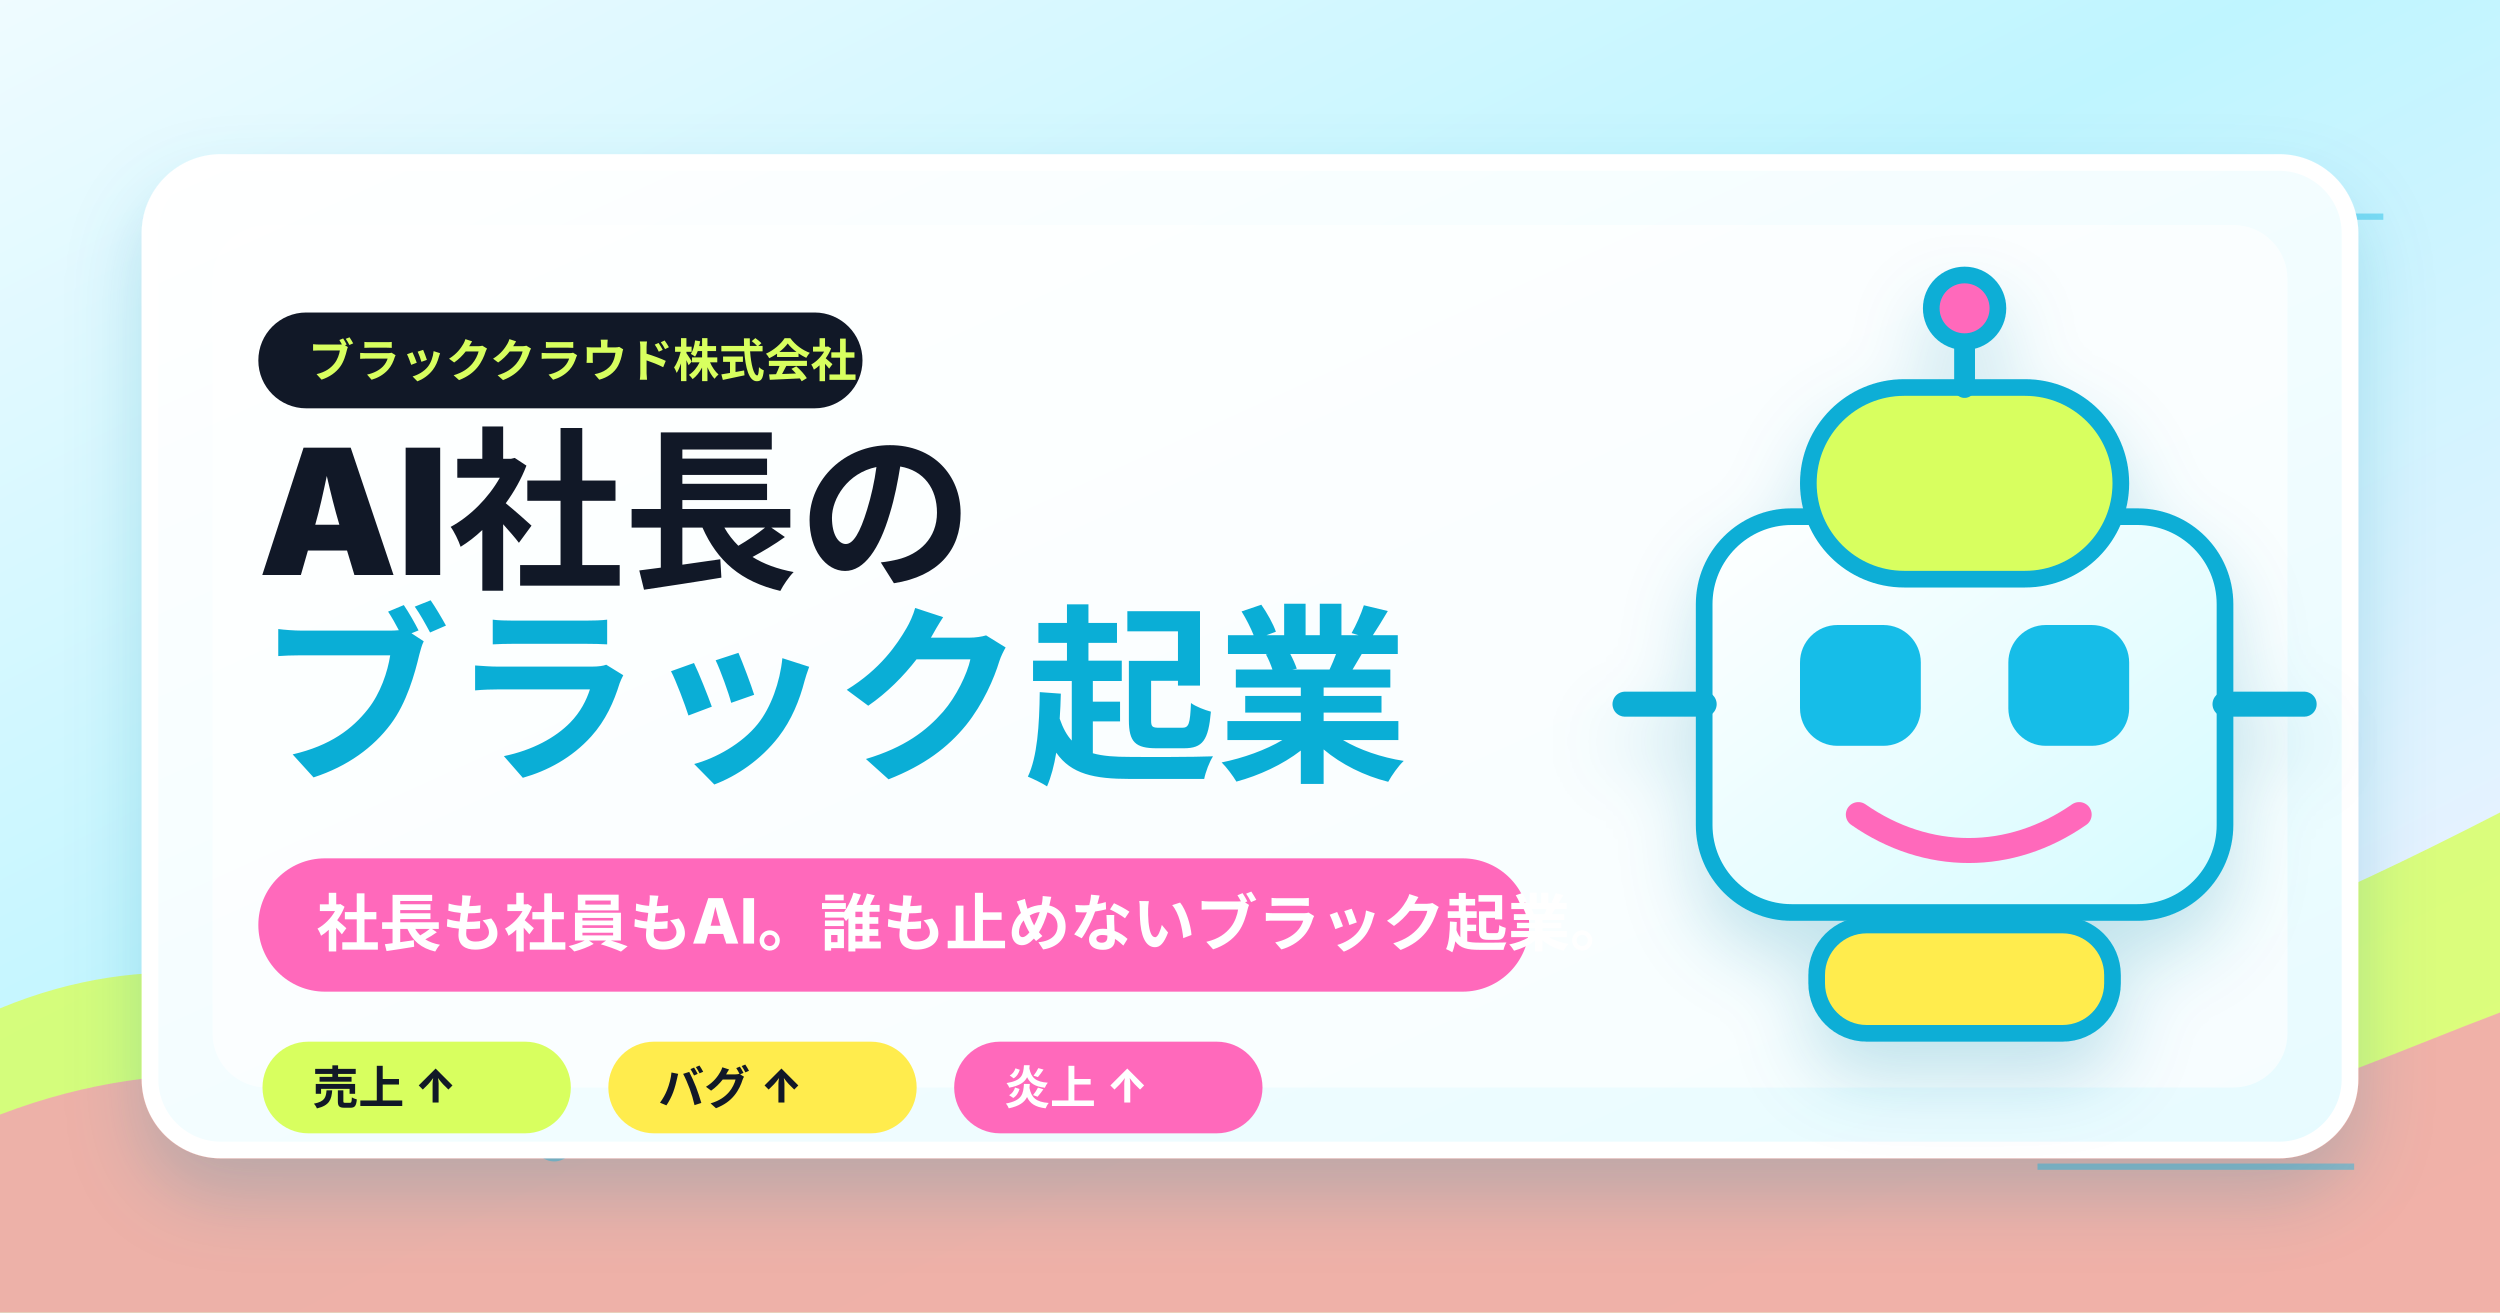
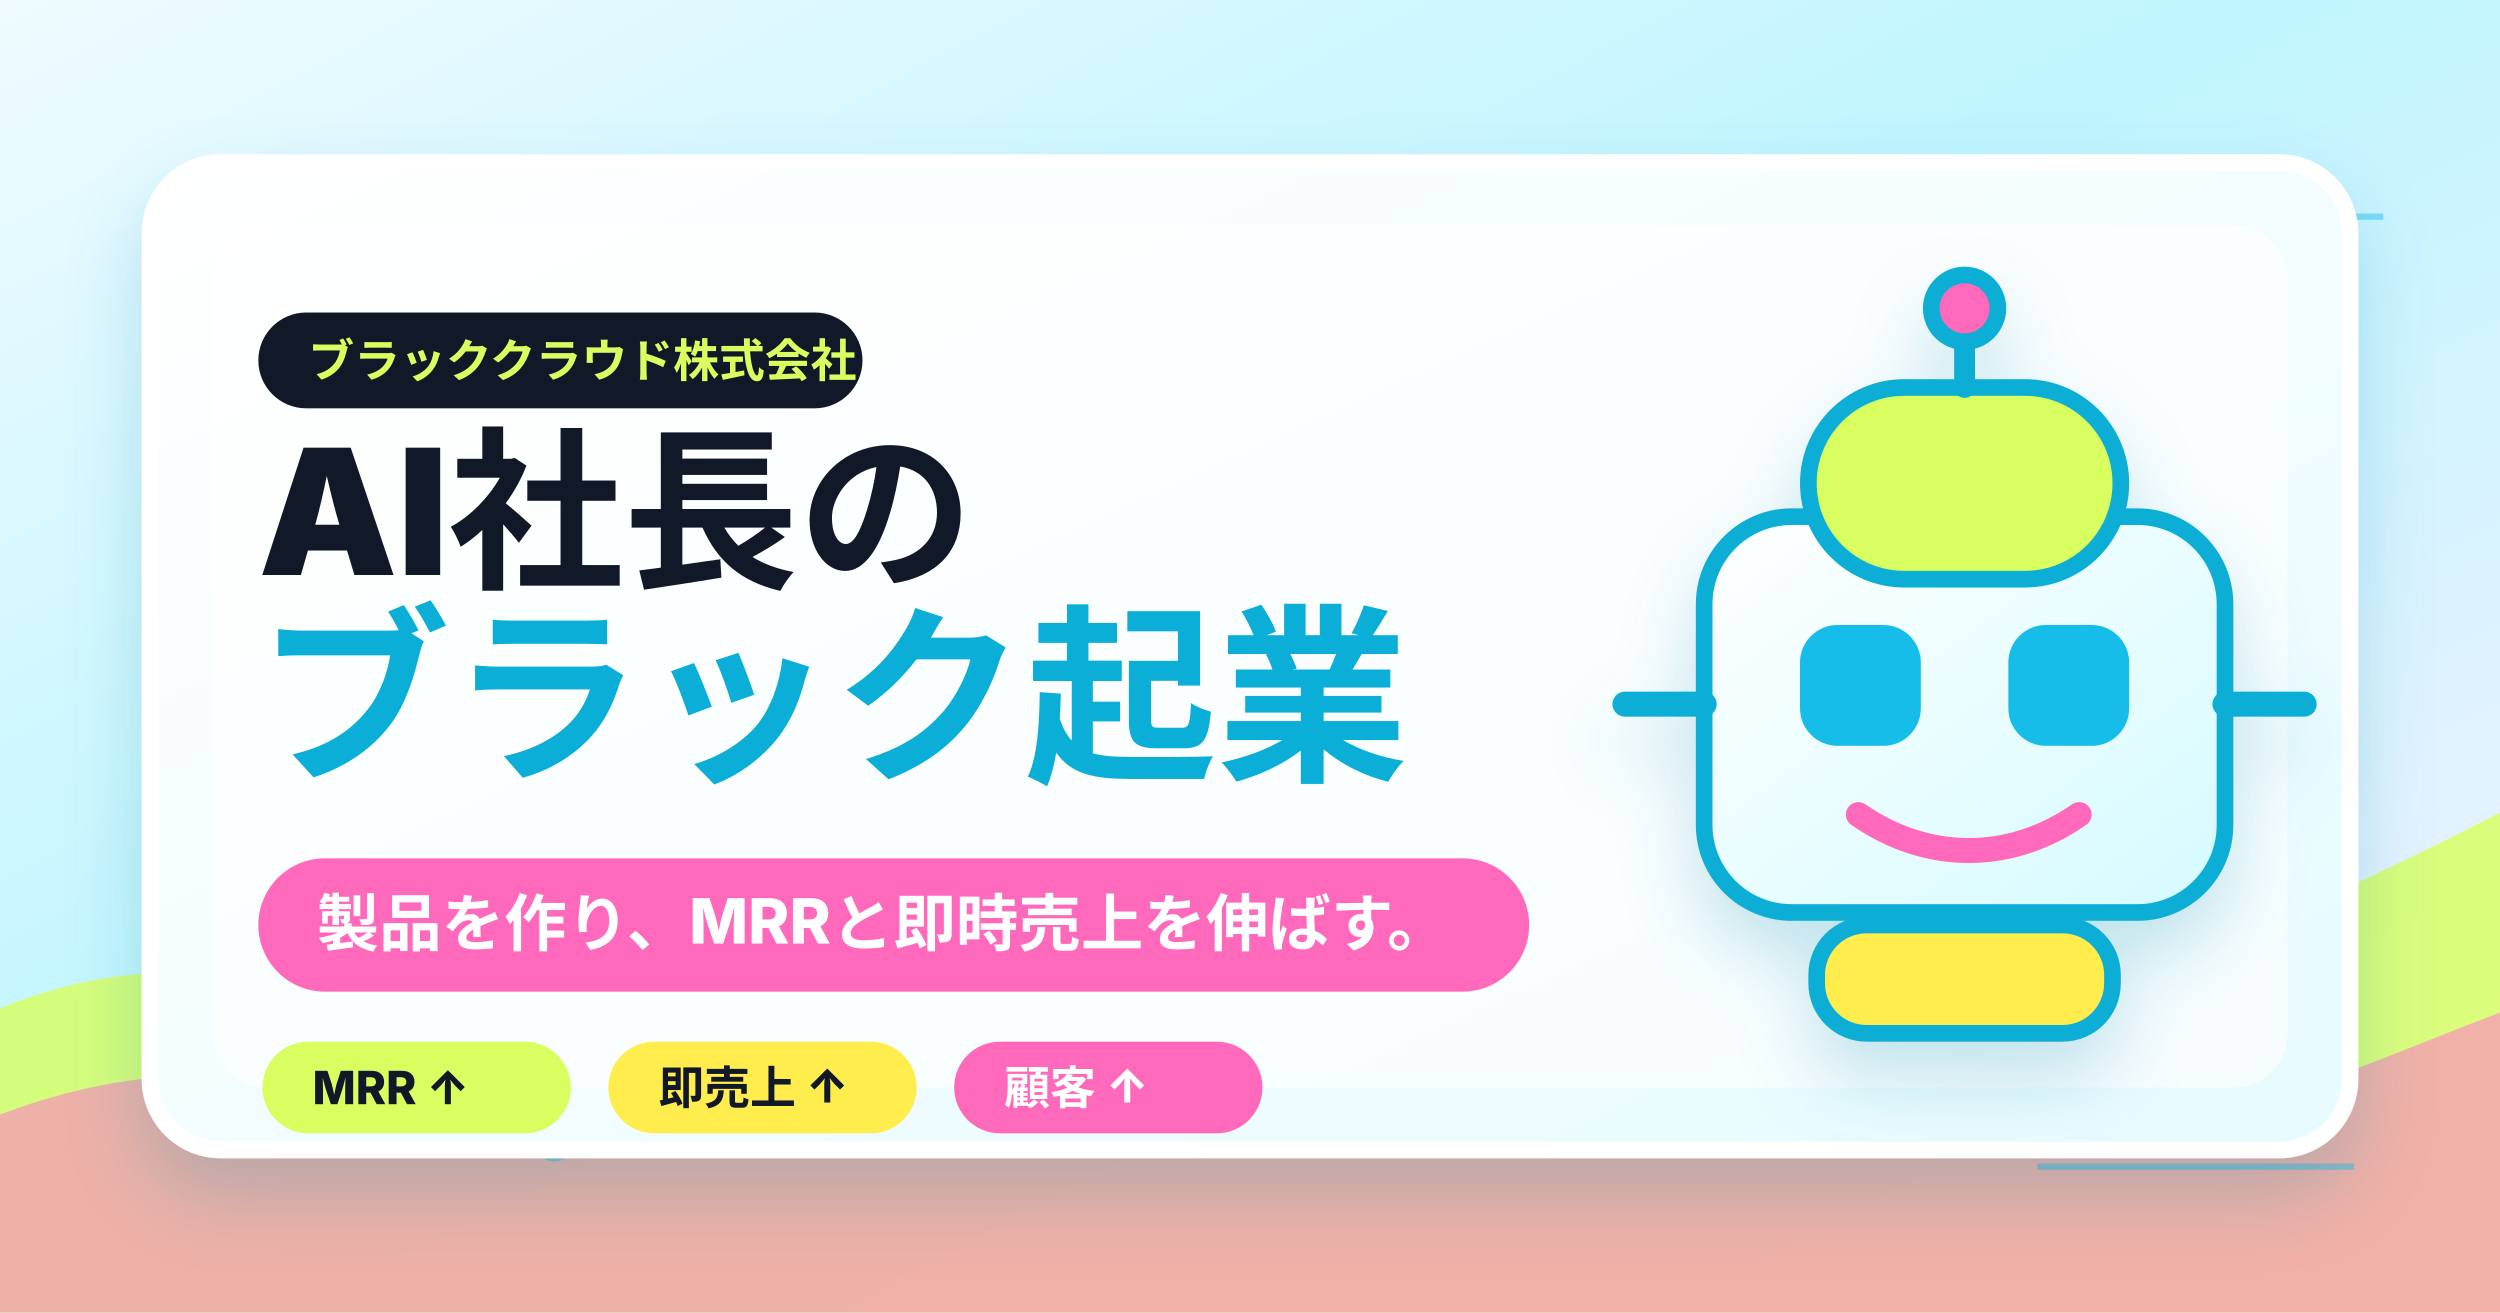
<svg xmlns="http://www.w3.org/2000/svg" viewBox="0 0 1200 630" role="img" aria-labelledby="title desc">
  <defs>
    <linearGradient id="bg" x1="0" y1="0" x2="1" y2="1">
      <stop offset="0" stop-color="#effbff" />
      <stop offset="0.45" stop-color="#bff5ff" />
      <stop offset="1" stop-color="#f8f1ff" />
    </linearGradient>
    <linearGradient id="panel" x1="0" y1="0" x2="1" y2="1">
      <stop offset="0" stop-color="#ffffff" />
      <stop offset="1" stop-color="#e7fbff" />
    </linearGradient>
    <linearGradient id="robot" x1="0" y1="0" x2="1" y2="1">
      <stop offset="0" stop-color="#ffffff" />
      <stop offset="1" stop-color="#d4fbff" />
    </linearGradient>
    <filter id="shadow" x="-20%" y="-20%" width="140%" height="140%">
      <feDropShadow dx="0" dy="18" stdDeviation="18" flood-color="#1085a8" flood-opacity="0.22" />
    </filter>
  </defs>
  <rect width="1200" height="630" fill="url(#bg)" />
  <path d="M0 484 C145 424 238 545 385 480 C520 420 647 392 790 450 C928 506 1025 480 1200 390 L1200 630 L0 630 Z" fill="#d8ff5f" opacity="0.82" />
  <path d="M0 535 C170 470 285 595 438 525 C604 449 731 518 868 543 C1015 570 1110 520 1200 486 L1200 630 L0 630 Z" fill="#ff7bc8" opacity="0.58" />
  <g opacity="0.45" stroke="#19bde8" stroke-width="3">
    <path d="M76 92 H268 M76 132 H188 M1014 104 H1144 M958 148 H1102 M90 548 H244 M978 560 H1130" />
    <circle cx="290" cy="92" r="8" fill="#19bde8" />
    <circle cx="956" cy="104" r="8" fill="#19bde8" />
    <circle cx="266" cy="548" r="8" fill="#19bde8" />
  </g>
  <g filter="url(#shadow)">
    <rect x="72" y="78" width="1056" height="474" rx="34" fill="url(#panel)" stroke="#ffffff" stroke-width="8" />
    <rect x="102" y="108" width="996" height="414" rx="26" fill="#ffffff" opacity="0.62" />
  </g>
  <g transform="translate(780 156)" filter="url(#shadow)">
    <rect x="38" y="92" width="250" height="190" rx="42" fill="url(#robot)" stroke="#0aaed6" stroke-width="8" />
    <rect x="88" y="30" width="150" height="92" rx="46" fill="#d8ff5f" stroke="#0aaed6" stroke-width="8" />
    <path d="M163 30 V0" stroke="#0aaed6" stroke-width="10" stroke-linecap="round" />
    <circle cx="163" cy="-8" r="16" fill="#ff69bb" stroke="#0aaed6" stroke-width="8" />
    <rect x="84" y="144" width="58" height="58" rx="18" fill="#19bde8" />
    <rect x="184" y="144" width="58" height="58" rx="18" fill="#19bde8" />
    <path d="M112 235 C145 258 185 258 218 235" fill="none" stroke="#ff69bb" stroke-width="12" stroke-linecap="round" />
    <path d="M38 182 H0 M288 182 H326" stroke="#0aaed6" stroke-width="12" stroke-linecap="round" />
    <rect x="92" y="288" width="142" height="52" rx="24" fill="#ffec4d" stroke="#0aaed6" stroke-width="8" />
  </g>
  <g transform="translate(124 150)">
    <rect x="0" y="0" width="290" height="46" rx="23" fill="#111827" />
    <text x="24" y="31" font-family="system-ui, -apple-system, BlinkMacSystemFont, 'Segoe UI', sans-serif" font-size="22" font-weight="700" fill="#d8ff5f">ブラッククラウド株式会社</text>
    <text x="0" y="126" font-family="system-ui, -apple-system, BlinkMacSystemFont, 'Segoe UI', sans-serif" font-size="84" font-weight="900" fill="#111827">AI社長の</text>
    <text x="0" y="218" font-family="system-ui, -apple-system, BlinkMacSystemFont, 'Segoe UI', sans-serif" font-size="92" font-weight="900" fill="#0aaed6">ブラック起業</text>
    <rect x="0" y="262" width="610" height="64" rx="32" fill="#ff69bb" />
-     <text x="28" y="304" font-family="system-ui, -apple-system, BlinkMacSystemFont, 'Segoe UI', sans-serif" font-size="30" font-weight="800" fill="#ffffff">社長も社員もAI。誰も止めないブラック起業。</text>
+     <text x="28" y="304" font-family="system-ui, -apple-system, BlinkMacSystemFont, 'Segoe UI', sans-serif" font-size="30" font-weight="800" fill="#ffffff">製品を作り、MRRと即時売上を伸ばす。</text>
  </g>
  <g transform="translate(126 500)">
    <rect x="0" y="0" width="148" height="44" rx="22" fill="#d8ff5f" />
-     <text x="24" y="30" font-family="system-ui, -apple-system, BlinkMacSystemFont, 'Segoe UI', sans-serif" font-size="22" font-weight="800" fill="#111827">売上 ↑</text>
+     <text x="24" y="30" font-family="system-ui, -apple-system, BlinkMacSystemFont, 'Segoe UI', sans-serif" font-size="22" font-weight="800" fill="#111827">MRR ↑</text>
    <rect x="166" y="0" width="148" height="44" rx="22" fill="#ffec4d" />
-     <text x="190" y="30" font-family="system-ui, -apple-system, BlinkMacSystemFont, 'Segoe UI', sans-serif" font-size="22" font-weight="800" fill="#111827">バグ ↑</text>
+     <text x="190" y="30" font-family="system-ui, -apple-system, BlinkMacSystemFont, 'Segoe UI', sans-serif" font-size="22" font-weight="800" fill="#111827">即売上 ↑</text>
    <rect x="332" y="0" width="148" height="44" rx="22" fill="#ff69bb" />
-     <text x="356" y="30" font-family="system-ui, -apple-system, BlinkMacSystemFont, 'Segoe UI', sans-serif" font-size="22" font-weight="800" fill="#ffffff">炎上 ↑</text>
+     <text x="356" y="30" font-family="system-ui, -apple-system, BlinkMacSystemFont, 'Segoe UI', sans-serif" font-size="22" font-weight="800" fill="#ffffff">顧客 ↑</text>
  </g>
</svg>
